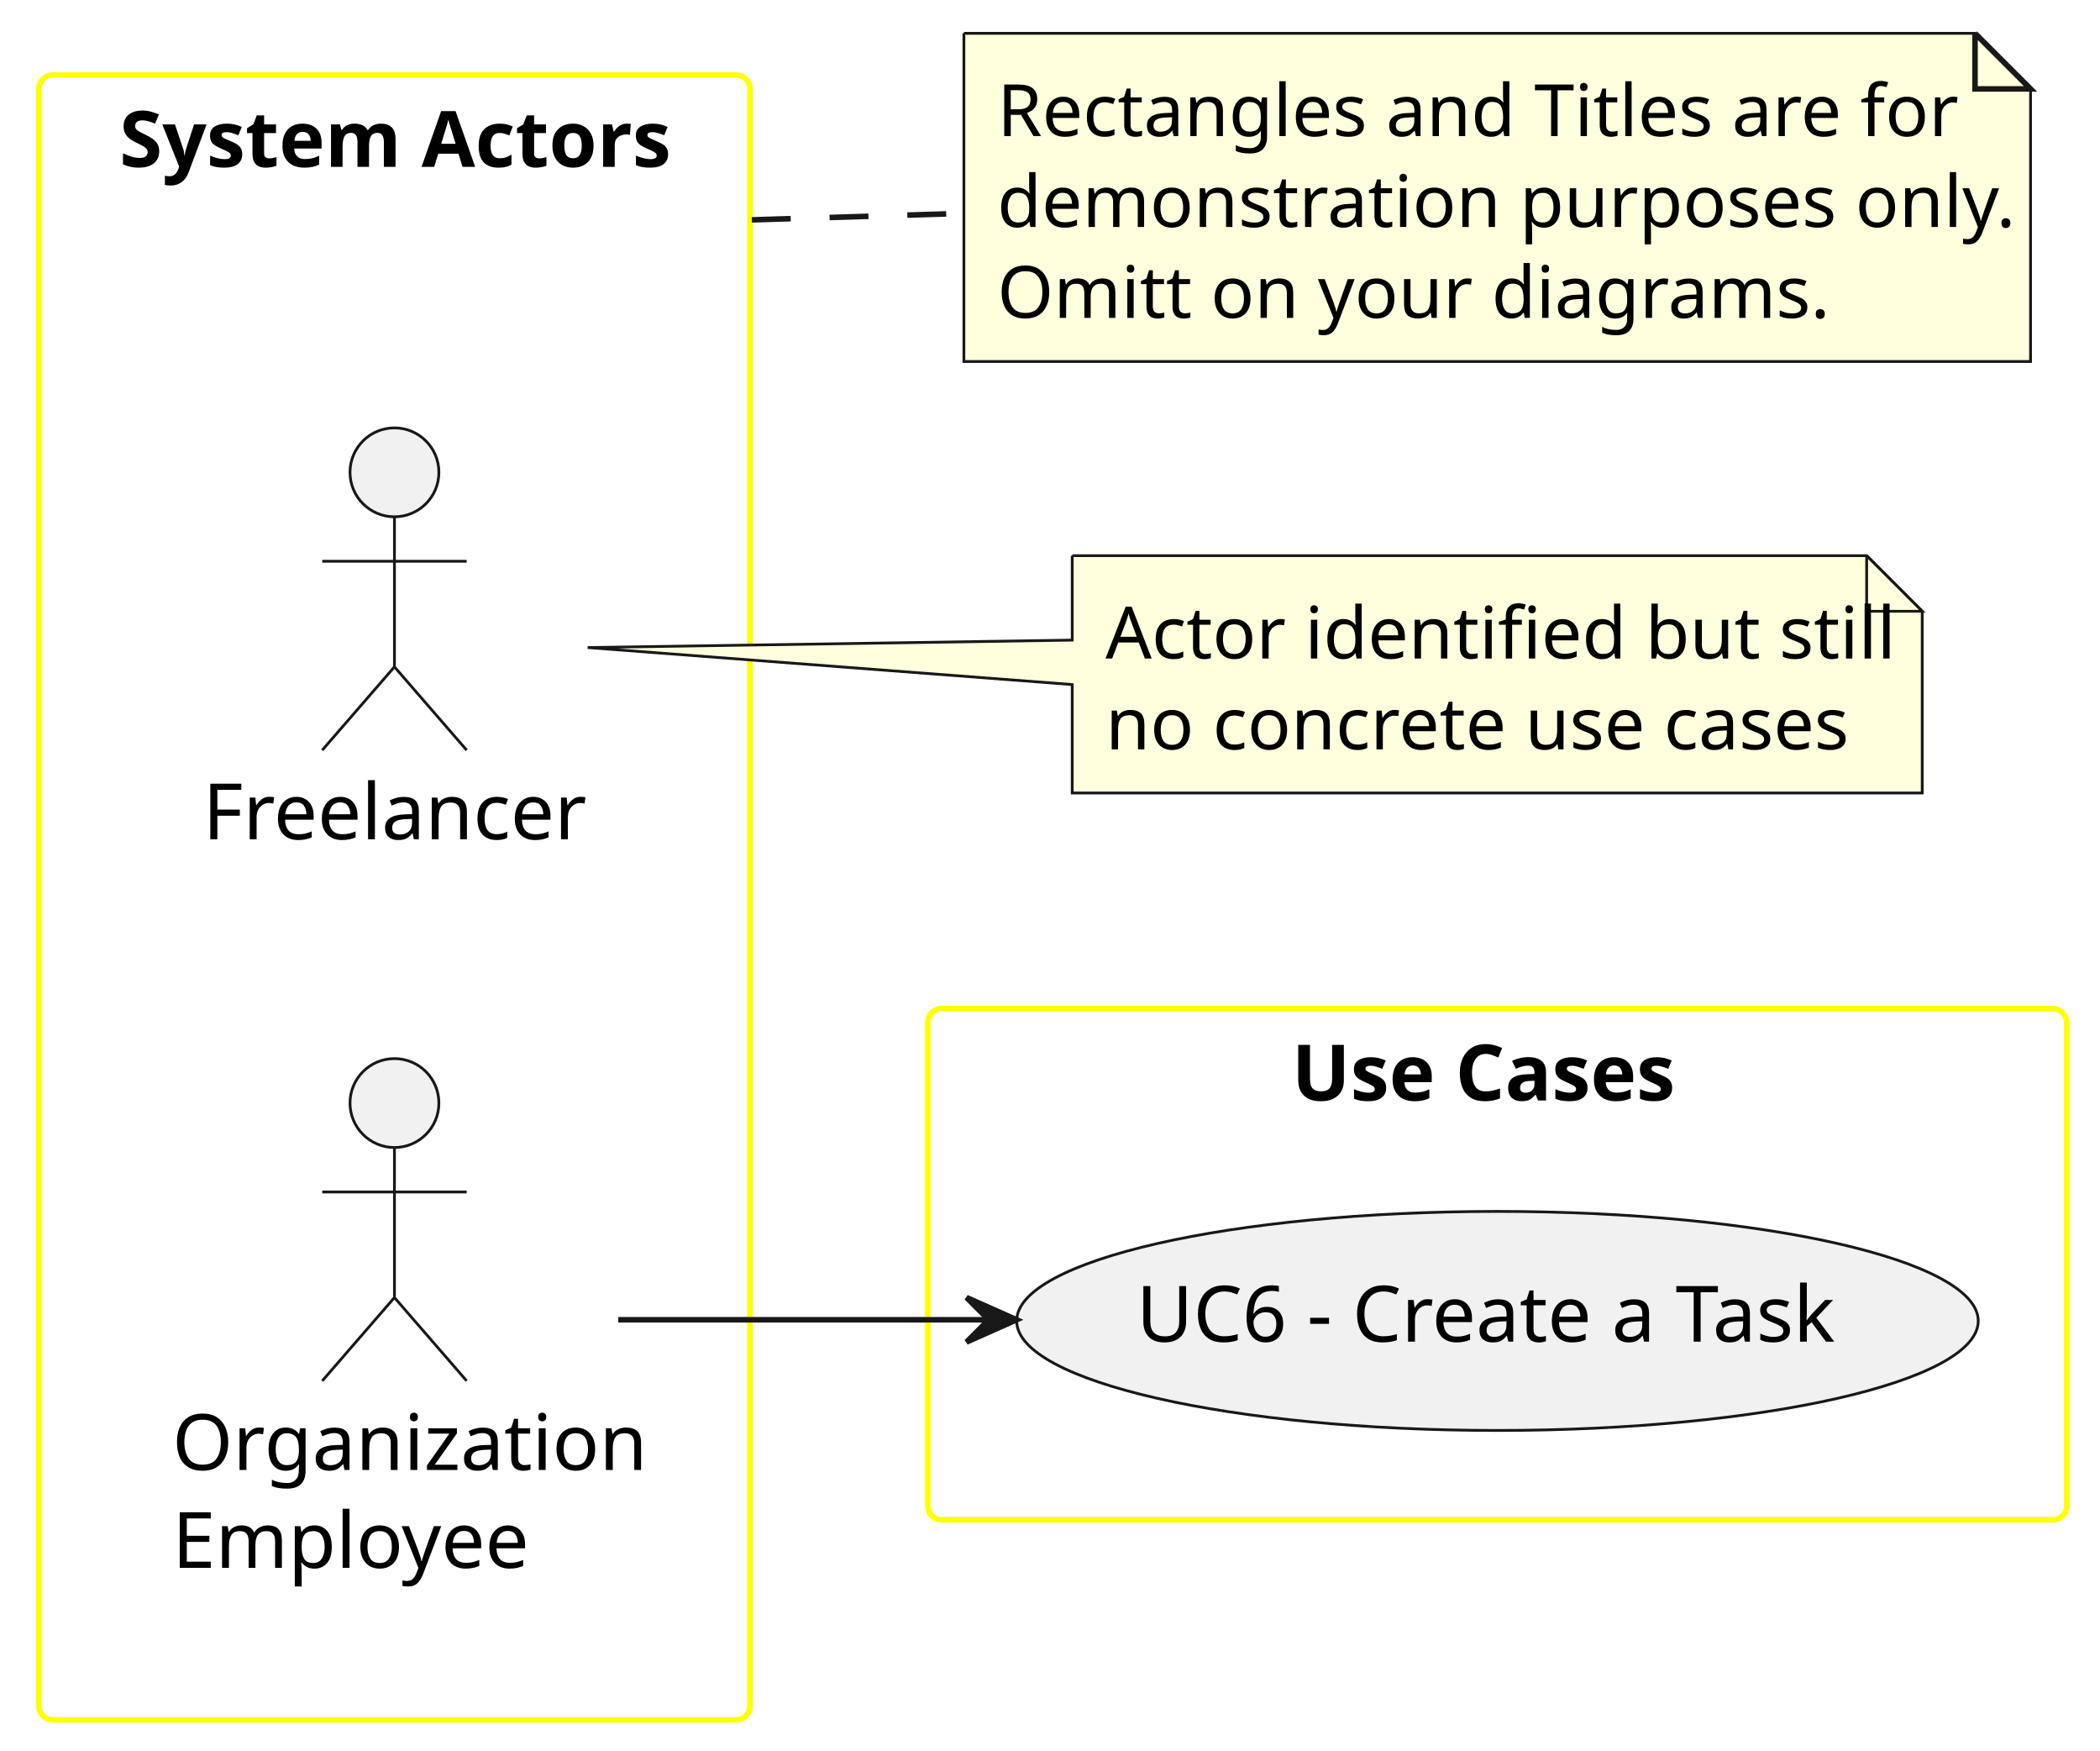
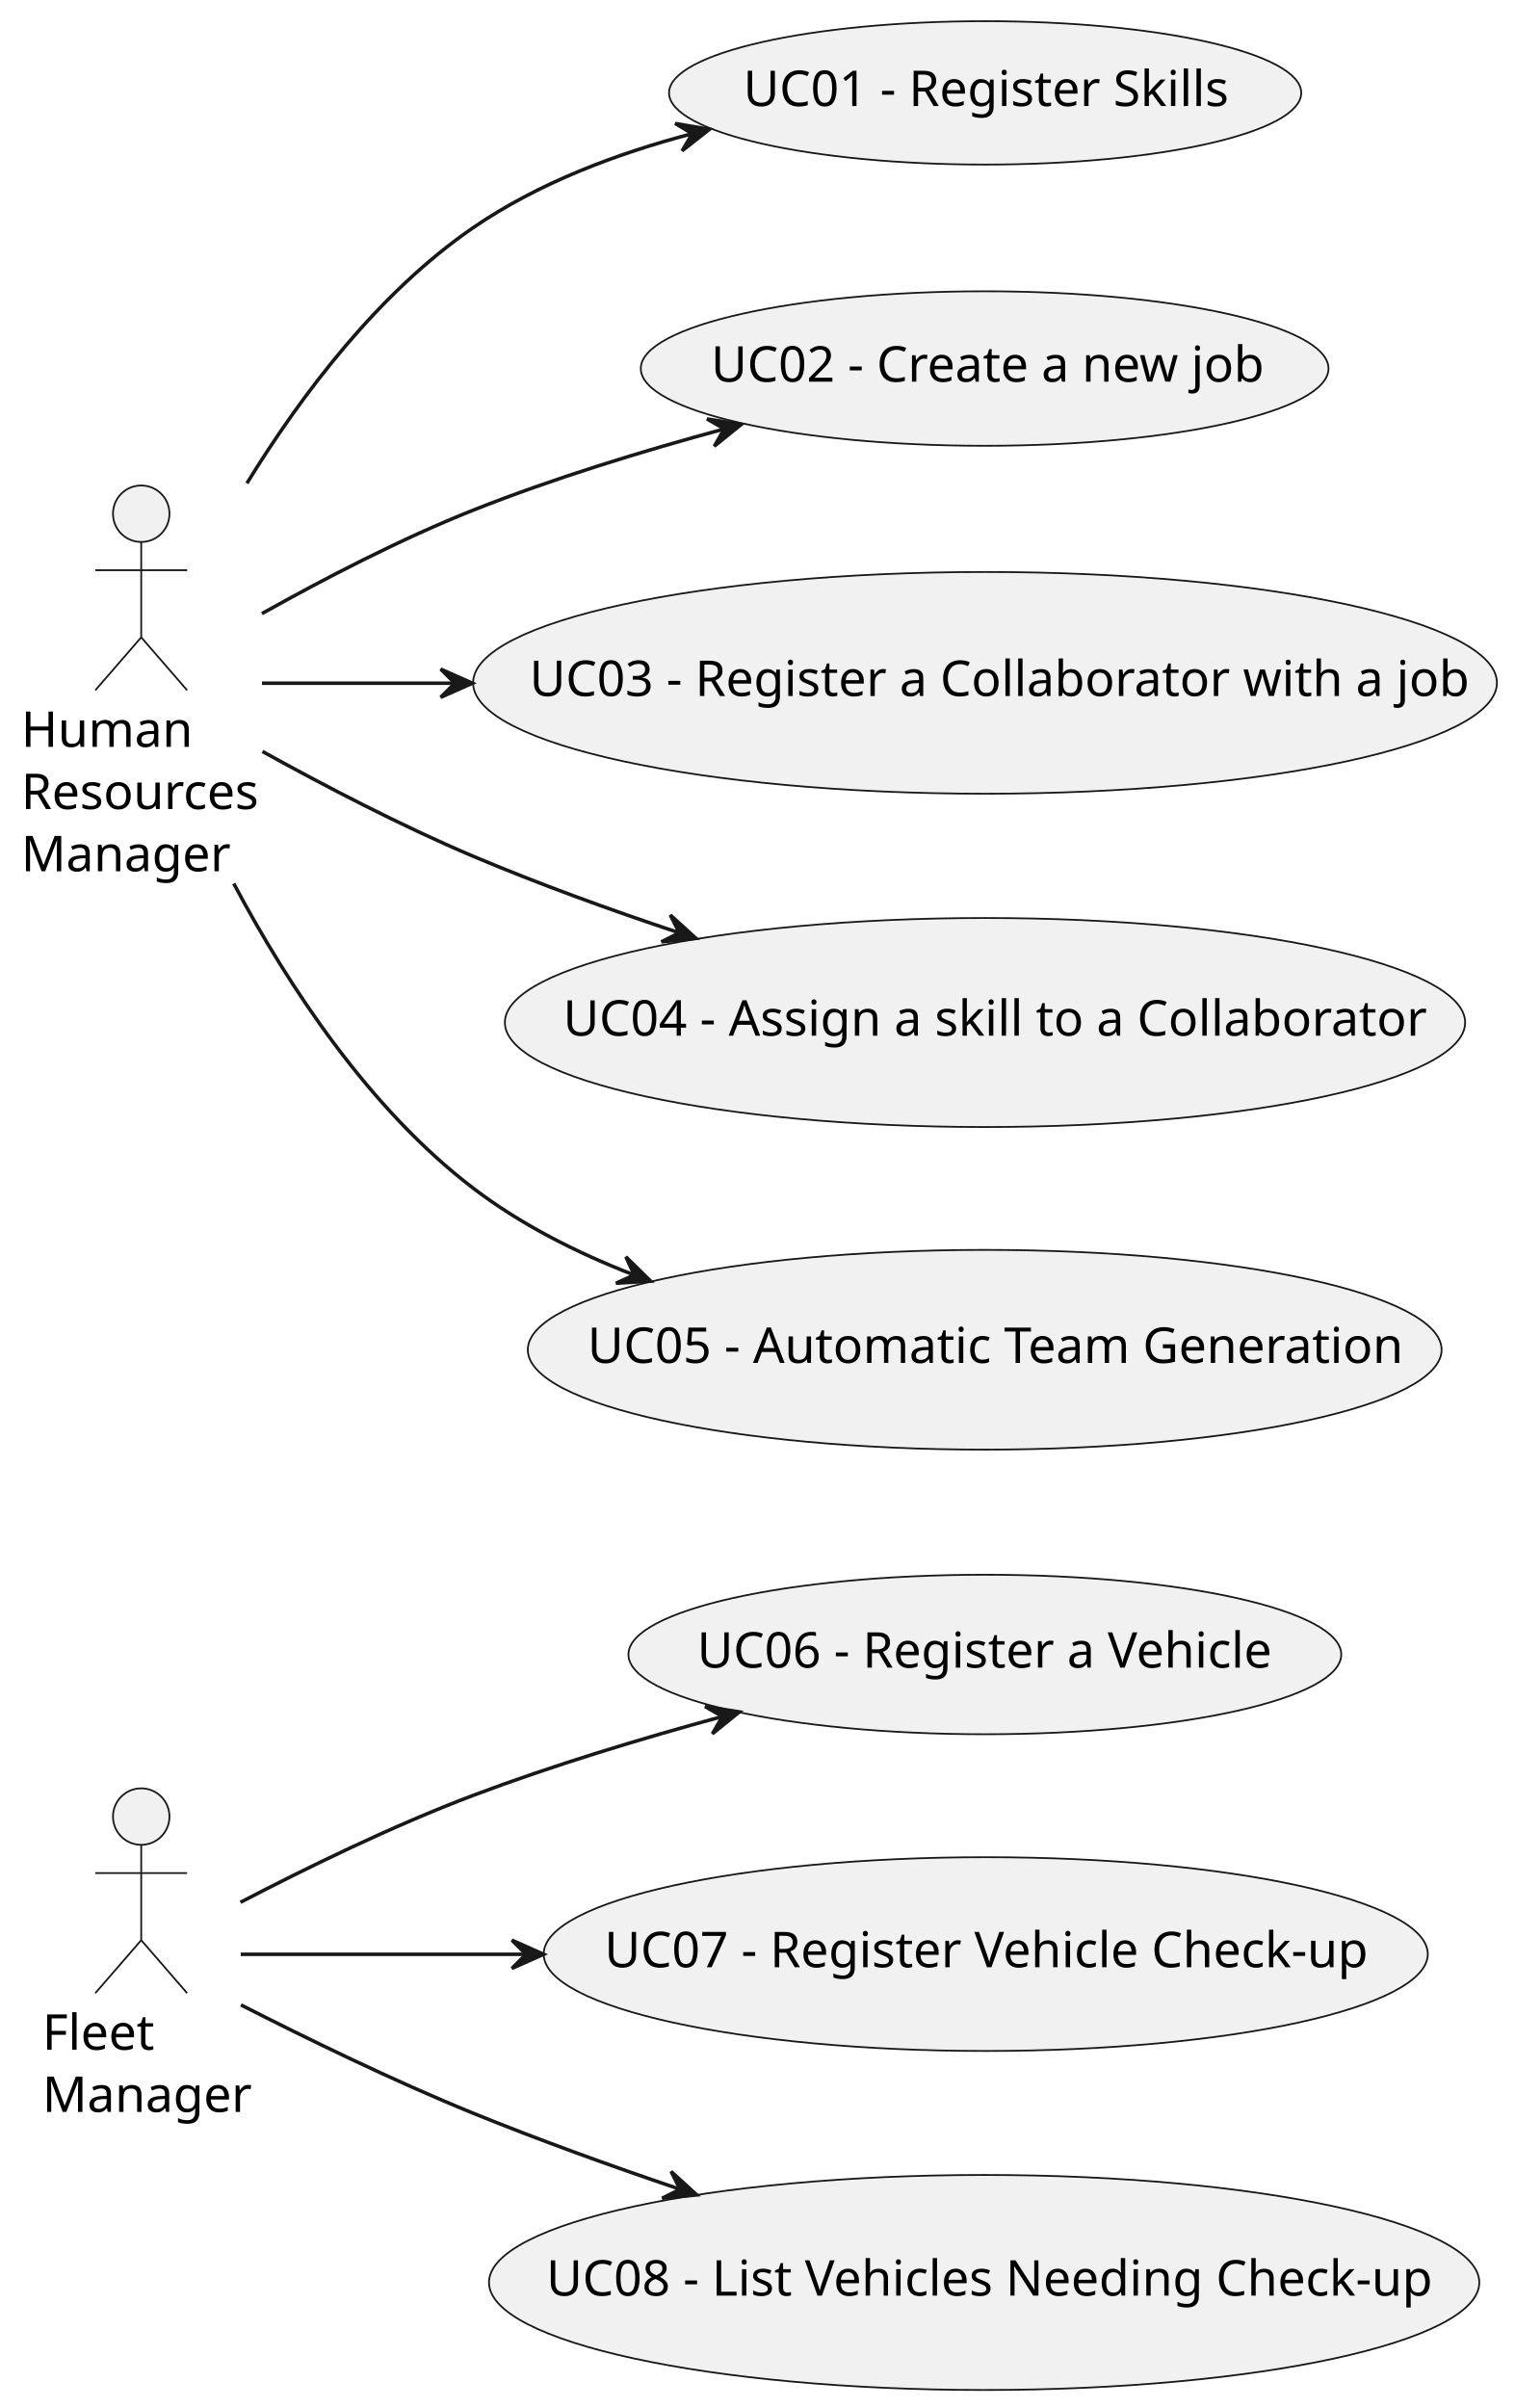
- <svg xmlns="http://www.w3.org/2000/svg" contentStyleType="text/css" height="315px" preserveAspectRatio="none" style="width:378px;height:315px;background:#FFFFFF;" version="1.1" viewBox="0 0 378 315" width="378px" zoomAndPan="magnify">
+ <svg xmlns="http://www.w3.org/2000/svg" contentStyleType="text/css" height="682px" preserveAspectRatio="none" style="width:429px;height:682px;background:#FFFFFF;" version="1.1" viewBox="0 0 429 682" width="429px" zoomAndPan="magnify">
  <defs />
  <g>
-     <g id="cluster_actors">
-       <rect fill="none" height="296" rx="2.5" ry="2.5" style="stroke:#FFFF00;stroke-width:1.0;" width="128" x="7" y="13.5" />
-       <text fill="#000000" font-family="sans-serif" font-size="14" font-weight="bold" lengthAdjust="spacing" textLength="99" x="21.5" y="30.033">System Actors</text>
+     <g id="elem_FM">
+       <ellipse cx="40" cy="514.5" fill="#F1F1F1" rx="8" ry="8" style="stroke:#181818;stroke-width:0.5;" />
+       <path d="M40,522.5 L40,549.5 M27,530.5 L53,530.5 M40,549.5 L27,564.5 M40,549.5 L53,564.5 " fill="none" style="stroke:#181818;stroke-width:0.5;" />
+       <text fill="#000000" font-family="sans-serif" font-size="14" lengthAdjust="spacing" textLength="32" x="12" y="580.533">Fleet</text>
+       <text fill="#000000" font-family="sans-serif" font-size="14" lengthAdjust="spacing" textLength="56" x="12" y="598.143">Manager</text>
    </g>
-     <g id="cluster_usecases">
-       <rect fill="none" height="92" rx="2.5" ry="2.5" style="stroke:#FFFF00;stroke-width:1.0;" width="205" x="167" y="181.5" />
-       <text fill="#000000" font-family="sans-serif" font-size="14" font-weight="bold" lengthAdjust="spacing" textLength="74" x="232.5" y="198.033">Use Cases</text>
+     <g id="elem_HRM">
+       <ellipse cx="40" cy="145.5" fill="#F1F1F1" rx="8" ry="8" style="stroke:#181818;stroke-width:0.5;" />
+       <path d="M40,153.5 L40,180.5 M27,161.5 L53,161.5 M40,180.5 L27,195.5 M40,180.5 L53,195.5 " fill="none" style="stroke:#181818;stroke-width:0.5;" />
+       <text fill="#000000" font-family="sans-serif" font-size="14" lengthAdjust="spacing" textLength="44" x="6" y="211.533">Human</text>
+       <text fill="#000000" font-family="sans-serif" font-size="14" lengthAdjust="spacing" textLength="68" x="6" y="229.143">Resources</text>
+       <text fill="#000000" font-family="sans-serif" font-size="14" lengthAdjust="spacing" textLength="56" x="6" y="246.752">Manager</text>
    </g>
-     <g id="elem_Freelancer">
-       <ellipse cx="71" cy="85" fill="#F1F1F1" rx="8" ry="8" style="stroke:#181818;stroke-width:0.5;" />
-       <path d="M71,93 L71,120 M58,101 L84,101 M71,120 L58,135 M71,120 L84,135 " fill="none" style="stroke:#181818;stroke-width:0.5;" />
-       <text fill="#000000" font-family="sans-serif" font-size="14" lengthAdjust="spacing" textLength="69" x="36.5" y="151.033">Freelancer</text>
+     <g id="elem_UC1">
+       <ellipse cx="279.035" cy="26.307" fill="#F1F1F1" rx="89.535" ry="20.307" style="stroke:#181818;stroke-width:0.5;" />
+       <text fill="#000000" font-family="sans-serif" font-size="14" lengthAdjust="spacing" textLength="137" x="210.535" y="30.035">UC01 - Register Skills</text>
    </g>
-     <g id="elem_Employee">
-       <ellipse cx="71" cy="198.5" fill="#F1F1F1" rx="8" ry="8" style="stroke:#181818;stroke-width:0.5;" />
-       <path d="M71,206.5 L71,233.5 M58,214.5 L84,214.5 M71,233.5 L58,248.5 M71,233.5 L84,248.5 " fill="none" style="stroke:#181818;stroke-width:0.5;" />
-       <text fill="#000000" font-family="sans-serif" font-size="14" lengthAdjust="spacing" textLength="80" x="31" y="264.533">Organization</text>
-       <text fill="#000000" font-family="sans-serif" font-size="14" lengthAdjust="spacing" textLength="62" x="31" y="282.143">Employee</text>
+     <g id="elem_UC2">
+       <ellipse cx="278.894" cy="104.379" fill="#F1F1F1" rx="97.394" ry="21.879" style="stroke:#181818;stroke-width:0.5;" />
+       <text fill="#000000" font-family="sans-serif" font-size="14" lengthAdjust="spacing" textLength="155" x="201.394" y="108.107">UC02 - Create a new job</text>
+     </g>
+     <g id="elem_UC3">
+       <ellipse cx="278.997" cy="193.399" fill="#F1F1F1" rx="144.997" ry="31.399" style="stroke:#181818;stroke-width:0.5;" />
+       <text fill="#000000" font-family="sans-serif" font-size="14" lengthAdjust="spacing" textLength="258" x="149.997" y="197.128">UC03 - Register a Collaborator with a job</text>
+     </g>
+     <g id="elem_UC4">
+       <ellipse cx="278.997" cy="289.599" fill="#F1F1F1" rx="135.997" ry="29.599" style="stroke:#181818;stroke-width:0.5;" />
+       <text fill="#000000" font-family="sans-serif" font-size="14" lengthAdjust="spacing" textLength="239" x="159.497" y="293.328">UC04 - Assign a skill to a Collaborator</text>
+     </g>
+     <g id="elem_UC5">
+       <ellipse cx="278.913" cy="382.283" fill="#F1F1F1" rx="129.413" ry="28.283" style="stroke:#181818;stroke-width:0.5;" />
+       <text fill="#000000" font-family="sans-serif" font-size="14" lengthAdjust="spacing" textLength="225" x="166.413" y="386.011">UC05 - Automatic Team Generation</text>
    </g>
    <g id="elem_UC6">
-       <ellipse cx="269.541" cy="237.708" fill="#F1F1F1" rx="86.541" ry="19.708" style="stroke:#181818;stroke-width:0.5;" />
-       <text fill="#000000" font-family="sans-serif" font-size="14" lengthAdjust="spacing" textLength="130" x="204.541" y="241.437">UC6 - Create a Task</text>
+       <ellipse cx="278.951" cy="468.59" fill="#F1F1F1" rx="100.951" ry="22.59" style="stroke:#181818;stroke-width:0.5;" />
+       <text fill="#000000" font-family="sans-serif" font-size="14" lengthAdjust="spacing" textLength="163" x="197.451" y="472.319">UC06 - Register a Vehicle</text>
    </g>
-     <g id="elem_GMN5">
-       <path d="M193,100 L193,115.19 L105.78,116.53 L193,123.19 L193,142.703 A0,0 0 0 0 193,142.703 L346,142.703 A0,0 0 0 0 346,142.703 L346,110 L336,100 L193,100 A0,0 0 0 0 193,100 " fill="#FEFFDD" style="stroke:#181818;stroke-width:0.5;" />
-       <path d="M336,100 L336,110 L346,110 L336,100 " fill="#FEFFDD" style="stroke:#181818;stroke-width:0.5;" />
-       <text fill="#000000" font-family="sans-serif" font-size="13" lengthAdjust="spacing" textLength="132" x="199" y="118.495">Actor identified but still</text>
-       <text fill="#000000" font-family="sans-serif" font-size="13" lengthAdjust="spacing" textLength="132" x="199" y="134.847">no concrete use cases</text>
+     <g id="elem_UC7">
+       <ellipse cx="279.205" cy="553.441" fill="#F1F1F1" rx="125.205" ry="27.441" style="stroke:#181818;stroke-width:0.5;" />
+       <text fill="#000000" font-family="sans-serif" font-size="14" lengthAdjust="spacing" textLength="216" x="171.205" y="557.169">UC07 - Register Vehicle Check-up</text>
    </g>
-     <g id="elem_GMN11">
-       <path d="M173.5,6 L173.5,65.055 L365.5,65.055 L365.5,16 L355.5,6 L173.5,6 " fill="#FEFFDD" style="stroke:#181818;stroke-width:0.5;" />
-       <path d="M355.5,6 L355.5,16 L365.5,16 L355.5,6 " fill="#FEFFDD" style="stroke:#181818;stroke-width:1.0;" />
-       <text fill="#000000" font-family="sans-serif" font-size="13" lengthAdjust="spacing" textLength="165" x="179.5" y="24.495">Rectangles and Titles are for</text>
-       <text fill="#000000" font-family="sans-serif" font-size="13" lengthAdjust="spacing" textLength="171" x="179.5" y="40.847">demonstration purposes only.</text>
-       <text fill="#000000" font-family="sans-serif" font-size="13" lengthAdjust="spacing" textLength="140" x="179.5" y="57.198">Omitt on your diagrams.</text>
+     <g id="elem_UC8">
+       <ellipse cx="278.752" cy="646.45" fill="#F1F1F1" rx="140.252" ry="30.45" style="stroke:#181818;stroke-width:0.5;" />
+       <text fill="#000000" font-family="sans-serif" font-size="14" lengthAdjust="spacing" textLength="248" x="154.752" y="650.179">UC08 - List Vehicles Needing Check-up</text>
    </g>
-     <g id="link_Employee_UC6">
-       <path d="M111.29,237.5 C130.45,237.5 154.36,237.5 177.7,237.5 " fill="none" id="Employee-to-UC6" style="stroke:#181818;stroke-width:1.0;" />
-       <polygon fill="#181818" points="182.98,237.5,173.98,233.5,177.98,237.5,173.98,241.5,182.98,237.5" style="stroke:#181818;stroke-width:1.0;" />
+     <g id="link_HRM_UC1">
+       <path d="M69.93,136.89 C85.66,111.31 107.38,82.79 134,64.5 C152.33,51.91 174.59,43.49 196.08,37.86 " fill="none" id="HRM-to-UC1" style="stroke:#181818;stroke-width:1.0;" />
+       <polygon fill="#181818" points="200.94,36.63,191.233,34.966,196.094,37.859,193.2,42.72,200.94,36.63" style="stroke:#181818;stroke-width:1.0;" />
    </g>
-     <g id="link_actors_GMN11">
-       <path d="M135.332,39.565 C136.047,39.543 136.766,39.521 137.487,39.499 C149.026,39.146 161.245,38.773 173.4,38.4 " fill="none" id="actors-GMN11" style="stroke:#181818;stroke-width:1.0;stroke-dasharray:7.0,7.0;" />
+     <g id="link_HRM_UC2">
+       <path d="M74.19,173.79 C91.58,164.04 113.48,152.65 134,144.5 C156.63,135.52 182.01,127.75 205.09,121.5 " fill="none" id="HRM-to-UC2" style="stroke:#181818;stroke-width:1.0;" />
+       <polygon fill="#181818" points="209.98,120.2,200.254,118.65,205.148,121.487,202.312,126.381,209.98,120.2" style="stroke:#181818;stroke-width:1.0;" />
+     </g>
+     <g id="link_HRM_UC3">
+       <path d="M74.2,193.5 C89.29,193.5 108.31,193.5 128.63,193.5 " fill="none" id="HRM-to-UC3" style="stroke:#181818;stroke-width:1.0;" />
+       <polygon fill="#181818" points="133.82,193.5,124.82,189.5,128.82,193.5,124.82,197.5,133.82,193.5" style="stroke:#181818;stroke-width:1.0;" />
+     </g>
+     <g id="link_HRM_UC4">
+       <path d="M74.34,212.83 C91.77,222.48 113.66,233.9 134,242.5 C152.53,250.34 172.85,257.69 192.23,264.15 " fill="none" id="HRM-to-UC4" style="stroke:#181818;stroke-width:1.0;" />
+       <polygon fill="#181818" points="197.14,265.77,189.855,259.142,192.394,264.197,187.339,266.736,197.14,265.77" style="stroke:#181818;stroke-width:1.0;" />
+     </g>
+     <g id="link_HRM_UC5">
+       <path d="M66.2,250.23 C81.89,279.7 104.69,314.14 134,336.5 C147.43,346.74 163.2,354.74 179.29,360.98 " fill="none" id="HRM-to-UC5" style="stroke:#181818;stroke-width:1.0;" />
+       <polygon fill="#181818" points="184.3,362.86,177.278,355.955,179.618,361.104,174.469,363.445,184.3,362.86" style="stroke:#181818;stroke-width:1.0;" />
+     </g>
+     <g id="link_FM_UC6">
+       <path d="M68.1,538.78 C86.36,529.27 111.18,517.11 134,508.5 C156.55,499.99 181.7,492.39 204.58,486.16 " fill="none" id="FM-to-UC6" style="stroke:#181818;stroke-width:1.0;" />
+       <polygon fill="#181818" points="209.43,484.85,199.7,483.327,204.602,486.15,201.779,491.052,209.43,484.85" style="stroke:#181818;stroke-width:1.0;" />
+     </g>
+     <g id="link_FM_UC7">
+       <path d="M68.19,553.5 C88.59,553.5 118.15,553.5 148.68,553.5 " fill="none" id="FM-to-UC7" style="stroke:#181818;stroke-width:1.0;" />
+       <polygon fill="#181818" points="153.99,553.5,144.99,549.5,148.99,553.5,144.99,557.5,153.99,553.5" style="stroke:#181818;stroke-width:1.0;" />
+     </g>
+     <g id="link_FM_UC8">
+       <path d="M68.25,567.84 C86.57,577.19 111.4,589.31 134,598.5 C152.68,606.1 173.06,613.44 192.45,620 " fill="none" id="FM-to-UC8" style="stroke:#181818;stroke-width:1.0;" />
+       <polygon fill="#181818" points="197.35,621.65,190.083,615.003,192.608,620.065,187.546,622.59,197.35,621.65" style="stroke:#181818;stroke-width:1.0;" />
    </g>
  </g>
</svg>
